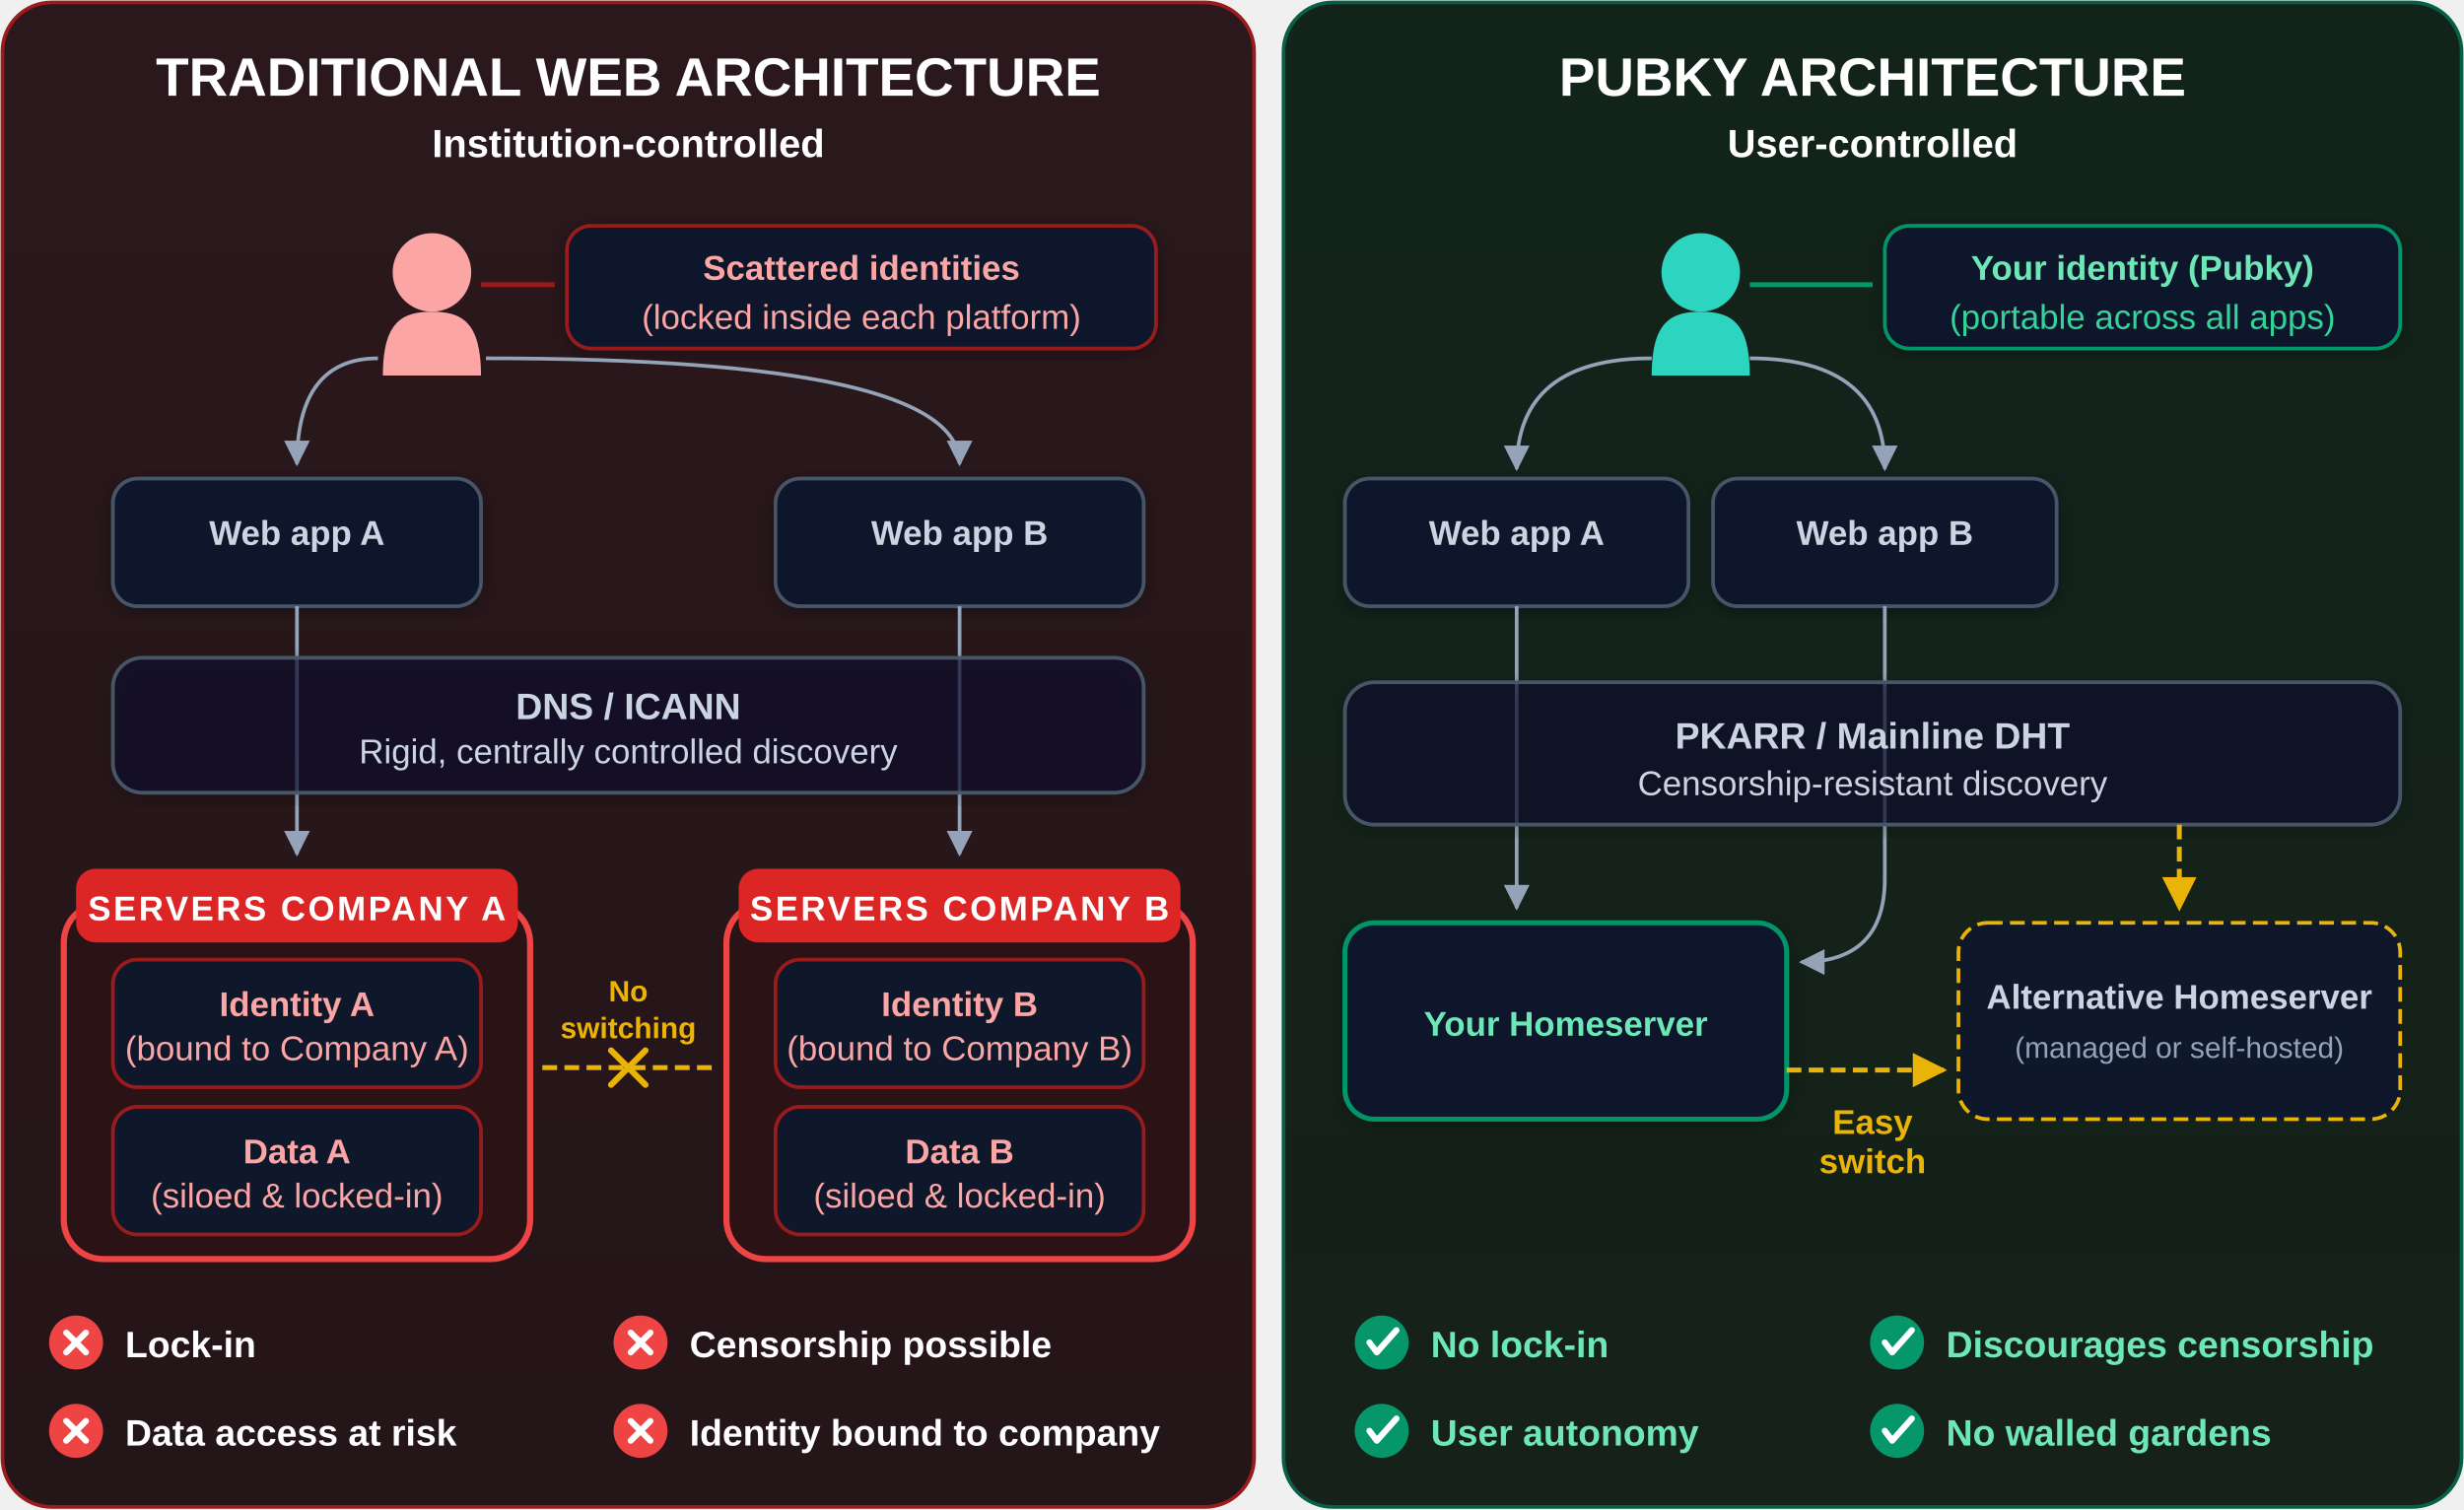
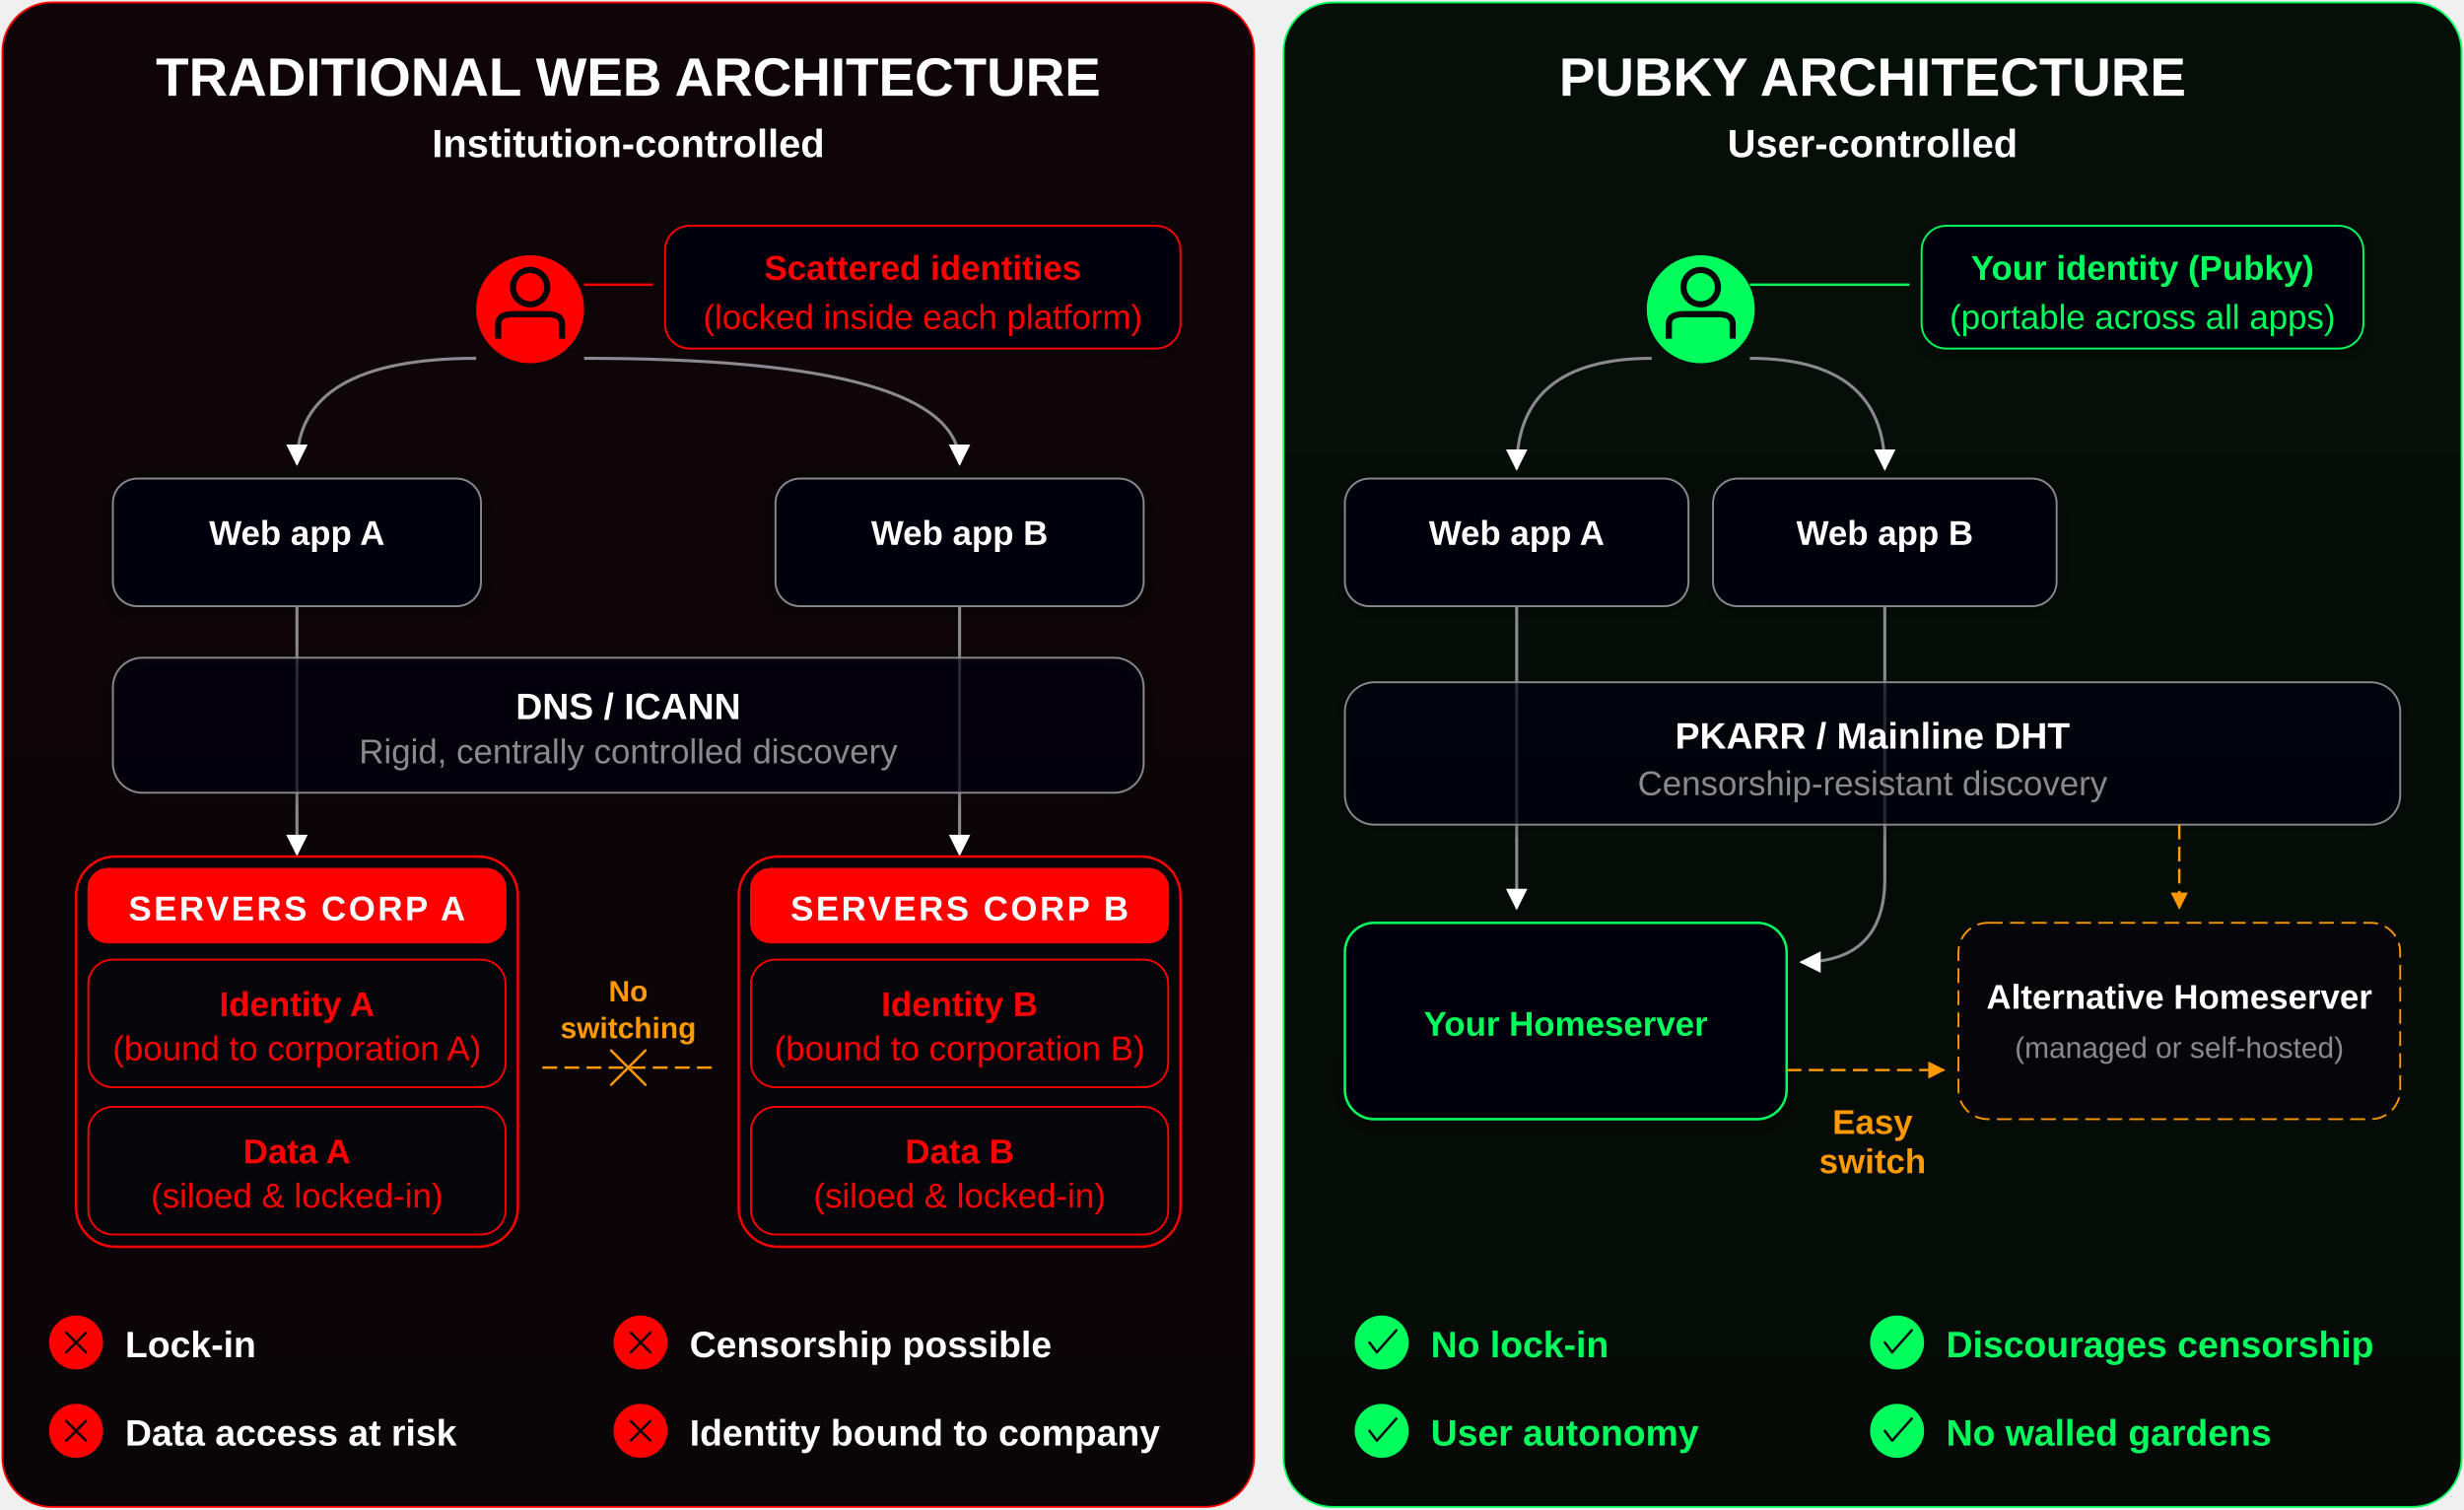
<svg xmlns="http://www.w3.org/2000/svg" viewBox="49 34 1004 615" width="1004" height="615" font-family="'Segoe UI', Arial, Helvetica, sans-serif">
  <defs>
    <marker id="arr" viewBox="0 0 10 10" refX="9" refY="5" markerWidth="7" markerHeight="7" orient="auto-start-reverse">
-       <path d="M0,0 L10,5 L0,10 z" fill="#94A3B8" />
+       <path d="M0,0 L10,5 L0,10 z" fill="#FFFFFF" />
    </marker>
    <marker id="arr-yellow" viewBox="0 0 10 10" refX="9" refY="5" markerWidth="7" markerHeight="7" orient="auto-start-reverse">
-       <path d="M0,0 L10,5 L0,10 z" fill="#EAB308" />
+       <path d="M0,0 L10,5 L0,10 z" fill="#FF9900" />
    </marker>
    <filter id="sh">
      <feDropShadow dx="0" dy="2" stdDeviation="4" flood-opacity="0.3" />
    </filter>
    <linearGradient id="gl" x1="0" y1="0" x2="0" y2="1">
-       <stop offset="0%" stop-color="#2A181C" />
-       <stop offset="100%" stop-color="#241519" />
+       <stop offset="0%" stop-color="#0F0508" />
+       <stop offset="100%" stop-color="#0A0507" />
    </linearGradient>
    <linearGradient id="gr" x1="0" y1="0" x2="0" y2="1">
-       <stop offset="0%" stop-color="#12231A" />
-       <stop offset="100%" stop-color="#152119" />
+       <stop offset="0%" stop-color="#050F08" />
+       <stop offset="100%" stop-color="#050A07" />
    </linearGradient>
  </defs>
-   <rect x="50" y="35" width="510" height="613" rx="20" fill="url(#gl)" stroke="#991B1B" stroke-width="1.5" />
+   <rect x="50" y="35" width="510" height="613" rx="20" fill="url(#gl)" stroke="#FF0000" stroke-width="0.75" />
  <g transform="translate(-95, 0)">
    <text x="400" y="73" text-anchor="middle" font-size="22" font-weight="700" fill="#FFF">TRADITIONAL WEB ARCHITECTURE</text>
    <text x="400" y="98" text-anchor="middle" font-size="16" fill="#FFF" font-weight="700">Institution-controlled</text>
-     <circle cx="320" cy="145" r="16" fill="#FCA5A5" />
-     <path d="M300,187 C300,165 308,161 320,161 C332,161 340,165 340,187" fill="#FCA5A5" />
-     <rect x="375" y="126" width="240" height="50" rx="10" fill="#0F172A" stroke="#991B1B" stroke-width="1.5" filter="url(#sh)" />
-     <text x="495" y="148" text-anchor="middle" font-size="14" fill="#FCA5A5" font-weight="600">Scattered identities</text>
-     <text x="495" y="168" text-anchor="middle" font-size="14" fill="#FCA5A5">(locked inside each platform)</text>
-     <line x1="340" y1="150" x2="370" y2="150" stroke="#991B1B" stroke-width="2" />
-     <path d="M298,180 Q265,180 265,223" fill="none" stroke="#94A3B8" stroke-width="1.5" marker-end="url(#arr)" />
-     <path d="M342,180 Q535,180 535,223" fill="none" stroke="#94A3B8" stroke-width="1.5" marker-end="url(#arr)" />
-     <rect x="190" y="229" width="150" height="52" rx="10" fill="#0F172A" stroke="#475569" stroke-width="1.5" filter="url(#sh)" />
-     <text x="265" y="256" text-anchor="middle" font-size="14" fill="#CBD5E1" font-weight="700">Web app A</text>
-     <rect x="460" y="229" width="150" height="52" rx="10" fill="#0F172A" stroke="#475569" stroke-width="1.5" filter="url(#sh)" />
-     <text x="535" y="256" text-anchor="middle" font-size="14" fill="#CBD5E1" font-weight="700">Web app B</text>
-     <line x1="265" y1="281" x2="265" y2="382" stroke="#94A3B8" stroke-width="1.5" marker-end="url(#arr)" />
-     <line x1="535" y1="281" x2="535" y2="382" stroke="#94A3B8" stroke-width="1.5" marker-end="url(#arr)" />
-     <rect x="190" y="302" width="420" height="55" rx="12" fill="rgba(15,23,42,0.65)" stroke="#475569" stroke-width="1.5" filter="url(#sh)" />
-     <text x="400" y="327" text-anchor="middle" font-size="15" fill="#CBD5E1" font-weight="700">DNS / ICANN</text>
-     <text x="400" y="345" text-anchor="middle" font-size="14" fill="#CBD5E1">Rigid, centrally controlled discovery</text>
-     <rect x="170" y="402" width="190" height="145" rx="16" fill="#2A1215" stroke="#EF4444" stroke-width="2.5" />
-     <rect x="175" y="388" width="180" height="30" rx="8" fill="#DC2626" />
-     <text x="265" y="409" text-anchor="middle" font-size="14" font-weight="700" fill="#FFF" letter-spacing="1">SERVERS  COMPANY  A</text>
-     <rect x="190" y="425" width="150" height="52" rx="10" fill="#0F172A" stroke="#991B1B" stroke-width="1.5" />
-     <text x="265" y="448" text-anchor="middle" font-size="14" fill="#FCA5A5" font-weight="600">Identity A</text>
-     <text x="265" y="466" text-anchor="middle" font-size="14" fill="#FCA5A5">(bound to Company A)</text>
-     <rect x="190" y="485" width="150" height="52" rx="10" fill="#0F172A" stroke="#991B1B" stroke-width="1.5" />
-     <text x="265" y="508" text-anchor="middle" font-size="14" fill="#FCA5A5" font-weight="600">Data A</text>
-     <text x="265" y="526" text-anchor="middle" font-size="14" fill="#FCA5A5">(siloed &amp; locked-in)</text>
-     <text x="400" y="442" text-anchor="middle" font-size="12" fill="#EAB308" font-weight="600">No</text>
-     <text x="400" y="457" text-anchor="middle" font-size="12" fill="#EAB308" font-weight="600">switching</text>
-     <line x1="365" y1="469" x2="435" y2="469" stroke="#EAB308" stroke-width="2" stroke-dasharray="6,3" />
-     <line x1="393" y1="462" x2="407" y2="476" stroke="#EAB308" stroke-width="2.5" stroke-linecap="round" />
-     <line x1="407" y1="462" x2="393" y2="476" stroke="#EAB308" stroke-width="2.5" stroke-linecap="round" />
-     <rect x="440" y="402" width="190" height="145" rx="16" fill="#2A1215" stroke="#EF4444" stroke-width="2.5" />
-     <rect x="445" y="388" width="180" height="30" rx="8" fill="#DC2626" />
-     <text x="535" y="409" text-anchor="middle" font-size="14" font-weight="700" fill="#FFF" letter-spacing="1">SERVERS  COMPANY  B</text>
-     <rect x="460" y="425" width="150" height="52" rx="10" fill="#0F172A" stroke="#991B1B" stroke-width="1.5" />
-     <text x="535" y="448" text-anchor="middle" font-size="14" fill="#FCA5A5" font-weight="600">Identity B</text>
-     <text x="535" y="466" text-anchor="middle" font-size="14" fill="#FCA5A5">(bound to Company B)</text>
-     <rect x="460" y="485" width="150" height="52" rx="10" fill="#0F172A" stroke="#991B1B" stroke-width="1.5" />
-     <text x="535" y="508" text-anchor="middle" font-size="14" fill="#FCA5A5" font-weight="600">Data B</text>
-     <text x="535" y="526" text-anchor="middle" font-size="14" fill="#FCA5A5">(siloed &amp; locked-in)</text>
-     <circle cx="175" cy="581" r="11" fill="#EF4444" />
-     <line x1="171" y1="577" x2="179" y2="585" stroke="white" stroke-width="2.5" stroke-linecap="round" />
-     <line x1="179" y1="577" x2="171" y2="585" stroke="white" stroke-width="2.5" stroke-linecap="round" />
+     <circle cx="360" cy="160" r="22" fill="#FF0000" />
+     <circle cx="360" cy="151" r="7" fill="none" stroke="#05050A" stroke-width="2.5" />
+     <path d="M347,172 L347,166 Q347,162 353,162 L367,162 Q373,162 373,166 L373,172" fill="none" stroke="#05050A" stroke-width="2.5" />
+     <rect x="415" y="126" width="210" height="50" rx="10" fill="#05050A" stroke="#FF0000" stroke-width="0.75" filter="url(#sh)" />
+     <text x="520" y="148" text-anchor="middle" font-size="14" fill="#FF0000" font-weight="600">Scattered identities</text>
+     <text x="520" y="168" text-anchor="middle" font-size="14" fill="#FF0000">(locked inside each platform)</text>
+     <line x1="382" y1="150" x2="410" y2="150" stroke="#FF0000" stroke-width="1" />
+     <path d="M338,180 Q265,180 265,223" fill="none" stroke="#89898F" stroke-width="1.25" marker-end="url(#arr)" />
+     <path d="M382,180 Q535,180 535,223" fill="none" stroke="#89898F" stroke-width="1.25" marker-end="url(#arr)" />
+     <rect x="190" y="229" width="150" height="52" rx="10" fill="#05050A" stroke="#89898F" stroke-width="0.75" filter="url(#sh)" />
+     <text x="265" y="256" text-anchor="middle" font-size="14" fill="#FFFFFF" font-weight="700">Web app A</text>
+     <rect x="460" y="229" width="150" height="52" rx="10" fill="#05050A" stroke="#89898F" stroke-width="0.75" filter="url(#sh)" />
+     <text x="535" y="256" text-anchor="middle" font-size="14" fill="#FFFFFF" font-weight="700">Web app B</text>
+     <line x1="265" y1="281" x2="265" y2="382" stroke="#89898F" stroke-width="1.25" marker-end="url(#arr)" />
+     <line x1="535" y1="281" x2="535" y2="382" stroke="#89898F" stroke-width="1.25" marker-end="url(#arr)" />
+     <rect x="190" y="302" width="420" height="55" rx="12" fill="rgba(5,5,10,0.65)" stroke="#89898F" stroke-width="0.75" filter="url(#sh)" />
+     <text x="400" y="327" text-anchor="middle" font-size="15" fill="#FFFFFF" font-weight="700">DNS / ICANN</text>
+     <text x="400" y="345" text-anchor="middle" font-size="14" fill="#89898F">Rigid, centrally controlled discovery</text>
+     <rect x="175" y="383" width="180" height="159" rx="16" fill="#05050A" stroke="#FF0000" stroke-width="1" />
+     <rect x="180" y="388" width="170" height="30" rx="8" fill="#FF0000" stroke="#FF0000" stroke-width="0.75" />
+     <text x="265" y="409" text-anchor="middle" font-size="14" font-weight="700" fill="#FFFFFF" letter-spacing="1">SERVERS  CORP  A</text>
+     <rect x="180" y="425" width="170" height="52" rx="10" fill="#05050A" stroke="#FF0000" stroke-width="0.75" />
+     <text x="265" y="448" text-anchor="middle" font-size="14" fill="#FF0000" font-weight="600">Identity A</text>
+     <text x="265" y="466" text-anchor="middle" font-size="14" fill="#FF0000">(bound to corporation A)</text>
+     <rect x="180" y="485" width="170" height="52" rx="10" fill="#05050A" stroke="#FF0000" stroke-width="0.75" />
+     <text x="265" y="508" text-anchor="middle" font-size="14" fill="#FF0000" font-weight="600">Data A</text>
+     <text x="265" y="526" text-anchor="middle" font-size="14" fill="#FF0000">(siloed &amp; locked-in)</text>
+     <text x="400" y="442" text-anchor="middle" font-size="12" fill="#FF9900" font-weight="600">No</text>
+     <text x="400" y="457" text-anchor="middle" font-size="12" fill="#FF9900" font-weight="600">switching</text>
+     <line x1="365" y1="469" x2="435" y2="469" stroke="#FF9900" stroke-width="1" stroke-dasharray="6,3" />
+     <line x1="393" y1="462" x2="407" y2="476" stroke="#FF9900" stroke-width="1" stroke-linecap="round" />
+     <line x1="407" y1="462" x2="393" y2="476" stroke="#FF9900" stroke-width="1" stroke-linecap="round" />
+     <rect x="445" y="383" width="180" height="159" rx="16" fill="#05050A" stroke="#FF0000" stroke-width="1" />
+     <rect x="450" y="388" width="170" height="30" rx="8" fill="#FF0000" stroke="#FF0000" stroke-width="0.75" />
+     <text x="535" y="409" text-anchor="middle" font-size="14" font-weight="700" fill="#FFFFFF" letter-spacing="1">SERVERS  CORP  B</text>
+     <rect x="450" y="425" width="170" height="52" rx="10" fill="#05050A" stroke="#FF0000" stroke-width="0.75" />
+     <text x="535" y="448" text-anchor="middle" font-size="14" fill="#FF0000" font-weight="600">Identity B</text>
+     <text x="535" y="466" text-anchor="middle" font-size="14" fill="#FF0000">(bound to corporation B)</text>
+     <rect x="450" y="485" width="170" height="52" rx="10" fill="#05050A" stroke="#FF0000" stroke-width="0.75" />
+     <text x="535" y="508" text-anchor="middle" font-size="14" fill="#FF0000" font-weight="600">Data B</text>
+     <text x="535" y="526" text-anchor="middle" font-size="14" fill="#FF0000">(siloed &amp; locked-in)</text>
+     <circle cx="175" cy="581" r="11" fill="#FF0000" />
+     <line x1="171" y1="577" x2="179" y2="585" stroke="#05050A" stroke-width="1" stroke-linecap="round" />
+     <line x1="179" y1="577" x2="171" y2="585" stroke="#05050A" stroke-width="1" stroke-linecap="round" />
    <text x="195" y="587" font-size="15" fill="#FFF" font-weight="700">Lock-in</text>
-     <circle cx="405" cy="581" r="11" fill="#EF4444" />
-     <line x1="401" y1="577" x2="409" y2="585" stroke="white" stroke-width="2.5" stroke-linecap="round" />
-     <line x1="409" y1="577" x2="401" y2="585" stroke="white" stroke-width="2.5" stroke-linecap="round" />
+     <circle cx="405" cy="581" r="11" fill="#FF0000" />
+     <line x1="401" y1="577" x2="409" y2="585" stroke="#05050A" stroke-width="1" stroke-linecap="round" />
+     <line x1="409" y1="577" x2="401" y2="585" stroke="#05050A" stroke-width="1" stroke-linecap="round" />
    <text x="425" y="587" font-size="15" fill="#FFF" font-weight="700">Censorship possible</text>
-     <circle cx="175" cy="617" r="11" fill="#EF4444" />
-     <line x1="171" y1="613" x2="179" y2="621" stroke="white" stroke-width="2.5" stroke-linecap="round" />
-     <line x1="179" y1="613" x2="171" y2="621" stroke="white" stroke-width="2.5" stroke-linecap="round" />
+     <circle cx="175" cy="617" r="11" fill="#FF0000" />
+     <line x1="171" y1="613" x2="179" y2="621" stroke="#05050A" stroke-width="1" stroke-linecap="round" />
+     <line x1="179" y1="613" x2="171" y2="621" stroke="#05050A" stroke-width="1" stroke-linecap="round" />
    <text x="195" y="623" font-size="15" fill="#FFF" font-weight="700">Data access at risk</text>
-     <circle cx="405" cy="617" r="11" fill="#EF4444" />
-     <line x1="401" y1="613" x2="409" y2="621" stroke="white" stroke-width="2.5" stroke-linecap="round" />
-     <line x1="409" y1="613" x2="401" y2="621" stroke="white" stroke-width="2.5" stroke-linecap="round" />
+     <circle cx="405" cy="617" r="11" fill="#FF0000" />
+     <line x1="401" y1="613" x2="409" y2="621" stroke="#05050A" stroke-width="1" stroke-linecap="round" />
+     <line x1="409" y1="613" x2="401" y2="621" stroke="#05050A" stroke-width="1" stroke-linecap="round" />
    <text x="425" y="623" font-size="15" fill="#FFF" font-weight="700">Identity bound to company</text>
  </g>
-   <rect x="572" y="35" width="480" height="613" rx="20" fill="url(#gr)" stroke="#065F46" stroke-width="1.5" />
+   <rect x="572" y="35" width="480" height="613" rx="20" fill="url(#gr)" stroke="#00FF5D" stroke-width="0.75" />
  <g transform="translate(-403, 0)">
    <text x="1215" y="73" text-anchor="middle" font-size="22" font-weight="700" fill="#FFF">PUBKY ARCHITECTURE</text>
    <text x="1215" y="98" text-anchor="middle" font-size="16" fill="#FFF" font-weight="700">User-controlled</text>
-     <circle cx="1145" cy="145" r="16" fill="#2DD4BF" />
-     <path d="M1125,187 C1125,165 1133,161 1145,161 C1157,161 1165,165 1165,187" fill="#2DD4BF" />
-     <rect x="1220" y="126" width="210" height="50" rx="10" fill="#0F172A" stroke="#059669" stroke-width="1.5" filter="url(#sh)" />
-     <text x="1325" y="148" text-anchor="middle" font-size="14" fill="#6EE7B7" font-weight="600">Your identity (Pubky)</text>
-     <text x="1325" y="168" text-anchor="middle" font-size="14" fill="#34D399">(portable across all apps)</text>
-     <line x1="1165" y1="150" x2="1215" y2="150" stroke="#059669" stroke-width="2" />
-     <path d="M1125,180 Q1070,180 1070,225" fill="none" stroke="#94A3B8" stroke-width="1.5" marker-end="url(#arr)" />
-     <path d="M1165,180 Q1220,180 1220,225" fill="none" stroke="#94A3B8" stroke-width="1.5" marker-end="url(#arr)" />
-     <rect x="1000" y="229" width="140" height="52" rx="10" fill="#0F172A" stroke="#475569" stroke-width="1.5" filter="url(#sh)" />
-     <text x="1070" y="256" text-anchor="middle" font-size="14" fill="#CBD5E1" font-weight="700">Web app A</text>
-     <rect x="1150" y="229" width="140" height="52" rx="10" fill="#0F172A" stroke="#475569" stroke-width="1.5" filter="url(#sh)" />
-     <text x="1220" y="256" text-anchor="middle" font-size="14" fill="#CBD5E1" font-weight="700">Web app B</text>
-     <line x1="1070" y1="281" x2="1070" y2="404" stroke="#94A3B8" stroke-width="1.5" marker-end="url(#arr)" />
-     <path d="M1220,281 L1220,392 Q1220,426 1186,426" fill="none" stroke="#94A3B8" stroke-width="1.5" marker-end="url(#arr)" />
-     <rect x="1000" y="312" width="430" height="58" rx="12" fill="rgba(15,23,42,0.65)" stroke="#475569" stroke-width="1.5" filter="url(#sh)" />
-     <text x="1215" y="339" text-anchor="middle" font-size="15" fill="#CBD5E1" font-weight="700">PKARR / Mainline DHT</text>
-     <text x="1215" y="358" text-anchor="middle" font-size="14" fill="#CBD5E1">Censorship-resistant discovery</text>
-     <line x1="1340" y1="370" x2="1340" y2="404" stroke="#EAB308" stroke-width="2" stroke-dasharray="6,3" marker-end="url(#arr-yellow)" />
-     <rect x="1000" y="410" width="180" height="80" rx="12" fill="#0F172A" stroke="#059669" stroke-width="2" filter="url(#sh)" />
-     <text x="1090" y="456" text-anchor="middle" font-size="14" fill="#6EE7B7" font-weight="600">Your Homeserver</text>
-     <rect x="1250" y="410" width="180" height="80" rx="12" fill="#0F172A" stroke="#EAB308" stroke-width="1.5" stroke-dasharray="6,3" />
-     <text x="1340" y="445" text-anchor="middle" font-size="14" fill="#CBD5E1" font-weight="700">Alternative Homeserver</text>
-     <text x="1340" y="465" text-anchor="middle" font-size="12" fill="#94A3B8">(managed or self-hosted)</text>
-     <line x1="1180" y1="470" x2="1244" y2="470" stroke="#EAB308" stroke-width="2" stroke-dasharray="6,3" marker-end="url(#arr-yellow)" />
-     <text x="1215" y="496" text-anchor="middle" font-size="14" fill="#EAB308" font-weight="600">Easy</text>
-     <text x="1215" y="512" text-anchor="middle" font-size="14" fill="#EAB308" font-weight="600">switch</text>
-     <circle cx="1015" cy="581" r="11" fill="#059669" />
-     <path d="M1010,581 L1013,585 L1021,576" fill="none" stroke="white" stroke-width="2.5" stroke-linecap="round" stroke-linejoin="round" />
-     <text x="1035" y="587" font-size="15" fill="#6EE7B7" font-weight="700">No lock-in</text>
-     <circle cx="1225" cy="581" r="11" fill="#059669" />
-     <path d="M1220,581 L1223,585 L1231,576" fill="none" stroke="white" stroke-width="2.5" stroke-linecap="round" stroke-linejoin="round" />
-     <text x="1245" y="587" font-size="15" fill="#6EE7B7" font-weight="700">Discourages censorship</text>
-     <circle cx="1015" cy="617" r="11" fill="#059669" />
-     <path d="M1010,617 L1013,621 L1021,612" fill="none" stroke="white" stroke-width="2.5" stroke-linecap="round" stroke-linejoin="round" />
-     <text x="1035" y="623" font-size="15" fill="#6EE7B7" font-weight="700">User autonomy</text>
-     <circle cx="1225" cy="617" r="11" fill="#059669" />
-     <path d="M1220,617 L1223,621 L1231,612" fill="none" stroke="white" stroke-width="2.5" stroke-linecap="round" stroke-linejoin="round" />
-     <text x="1245" y="623" font-size="15" fill="#6EE7B7" font-weight="700">No walled gardens</text>
+     <circle cx="1145" cy="160" r="22" fill="#00FF5D" />
+     <circle cx="1145" cy="151" r="7" fill="none" stroke="#05050A" stroke-width="2.5" />
+     <path d="M1132,172 L1132,166 Q1132,162 1138,162 L1152,162 Q1158,162 1158,166 L1158,172" fill="none" stroke="#05050A" stroke-width="2.5" />
+     <rect x="1235" y="126" width="180" height="50" rx="10" fill="#05050A" stroke="#00FF5D" stroke-width="0.75" filter="url(#sh)" />
+     <text x="1325" y="148" text-anchor="middle" font-size="14" fill="#00FF5D" font-weight="600">Your identity (Pubky)</text>
+     <text x="1325" y="168" text-anchor="middle" font-size="14" fill="#00FF5D">(portable across all apps)</text>
+     <line x1="1165" y1="150" x2="1230" y2="150" stroke="#00FF5D" stroke-width="1" />
+     <path d="M1125,180 Q1070,180 1070,225" fill="none" stroke="#89898F" stroke-width="1.25" marker-end="url(#arr)" />
+     <path d="M1165,180 Q1220,180 1220,225" fill="none" stroke="#89898F" stroke-width="1.25" marker-end="url(#arr)" />
+     <rect x="1000" y="229" width="140" height="52" rx="10" fill="#05050A" stroke="#89898F" stroke-width="0.75" filter="url(#sh)" />
+     <text x="1070" y="256" text-anchor="middle" font-size="14" fill="#FFFFFF" font-weight="700">Web app A</text>
+     <rect x="1150" y="229" width="140" height="52" rx="10" fill="#05050A" stroke="#89898F" stroke-width="0.75" filter="url(#sh)" />
+     <text x="1220" y="256" text-anchor="middle" font-size="14" fill="#FFFFFF" font-weight="700">Web app B</text>
+     <line x1="1070" y1="281" x2="1070" y2="404" stroke="#89898F" stroke-width="1.25" marker-end="url(#arr)" />
+     <path d="M1220,281 L1220,392 Q1220,426 1186,426" fill="none" stroke="#89898F" stroke-width="1.25" marker-end="url(#arr)" />
+     <rect x="1000" y="312" width="430" height="58" rx="12" fill="rgba(5,5,10,0.65)" stroke="#89898F" stroke-width="0.75" filter="url(#sh)" />
+     <text x="1215" y="339" text-anchor="middle" font-size="15" fill="#FFFFFF" font-weight="700">PKARR / Mainline DHT</text>
+     <text x="1215" y="358" text-anchor="middle" font-size="14" fill="#89898F">Censorship-resistant discovery</text>
+     <line x1="1340" y1="370" x2="1340" y2="404" stroke="#FF9900" stroke-width="1" stroke-dasharray="6,3" marker-end="url(#arr-yellow)" />
+     <rect x="1000" y="410" width="180" height="80" rx="12" fill="#05050A" stroke="#00FF5D" stroke-width="1" filter="url(#sh)" />
+     <text x="1090" y="456" text-anchor="middle" font-size="14" fill="#00FF5D" font-weight="600">Your Homeserver</text>
+     <rect x="1250" y="410" width="180" height="80" rx="12" fill="#05050A" stroke="#FF9900" stroke-width="0.75" stroke-dasharray="6,3" />
+     <text x="1340" y="445" text-anchor="middle" font-size="14" fill="#FFFFFF" font-weight="700">Alternative Homeserver</text>
+     <text x="1340" y="465" text-anchor="middle" font-size="12" fill="#89898F">(managed or self-hosted)</text>
+     <line x1="1180" y1="470" x2="1244" y2="470" stroke="#FF9900" stroke-width="1" stroke-dasharray="6,3" marker-end="url(#arr-yellow)" />
+     <text x="1215" y="496" text-anchor="middle" font-size="14" fill="#FF9900" font-weight="600">Easy</text>
+     <text x="1215" y="512" text-anchor="middle" font-size="14" fill="#FF9900" font-weight="600">switch</text>
+     <circle cx="1015" cy="581" r="11" fill="#00FF5D" />
+     <path d="M1010,581 L1013,585 L1021,576" fill="none" stroke="#05050A" stroke-width="1" stroke-linecap="round" stroke-linejoin="round" />
+     <text x="1035" y="587" font-size="15" fill="#00FF5D" font-weight="700">No lock-in</text>
+     <circle cx="1225" cy="581" r="11" fill="#00FF5D" />
+     <path d="M1220,581 L1223,585 L1231,576" fill="none" stroke="#05050A" stroke-width="1" stroke-linecap="round" stroke-linejoin="round" />
+     <text x="1245" y="587" font-size="15" fill="#00FF5D" font-weight="700">Discourages censorship</text>
+     <circle cx="1015" cy="617" r="11" fill="#00FF5D" />
+     <path d="M1010,617 L1013,621 L1021,612" fill="none" stroke="#05050A" stroke-width="1" stroke-linecap="round" stroke-linejoin="round" />
+     <text x="1035" y="623" font-size="15" fill="#00FF5D" font-weight="700">User autonomy</text>
+     <circle cx="1225" cy="617" r="11" fill="#00FF5D" />
+     <path d="M1220,617 L1223,621 L1231,612" fill="none" stroke="#05050A" stroke-width="1" stroke-linecap="round" stroke-linejoin="round" />
+     <text x="1245" y="623" font-size="15" fill="#00FF5D" font-weight="700">No walled gardens</text>
  </g>
</svg>
